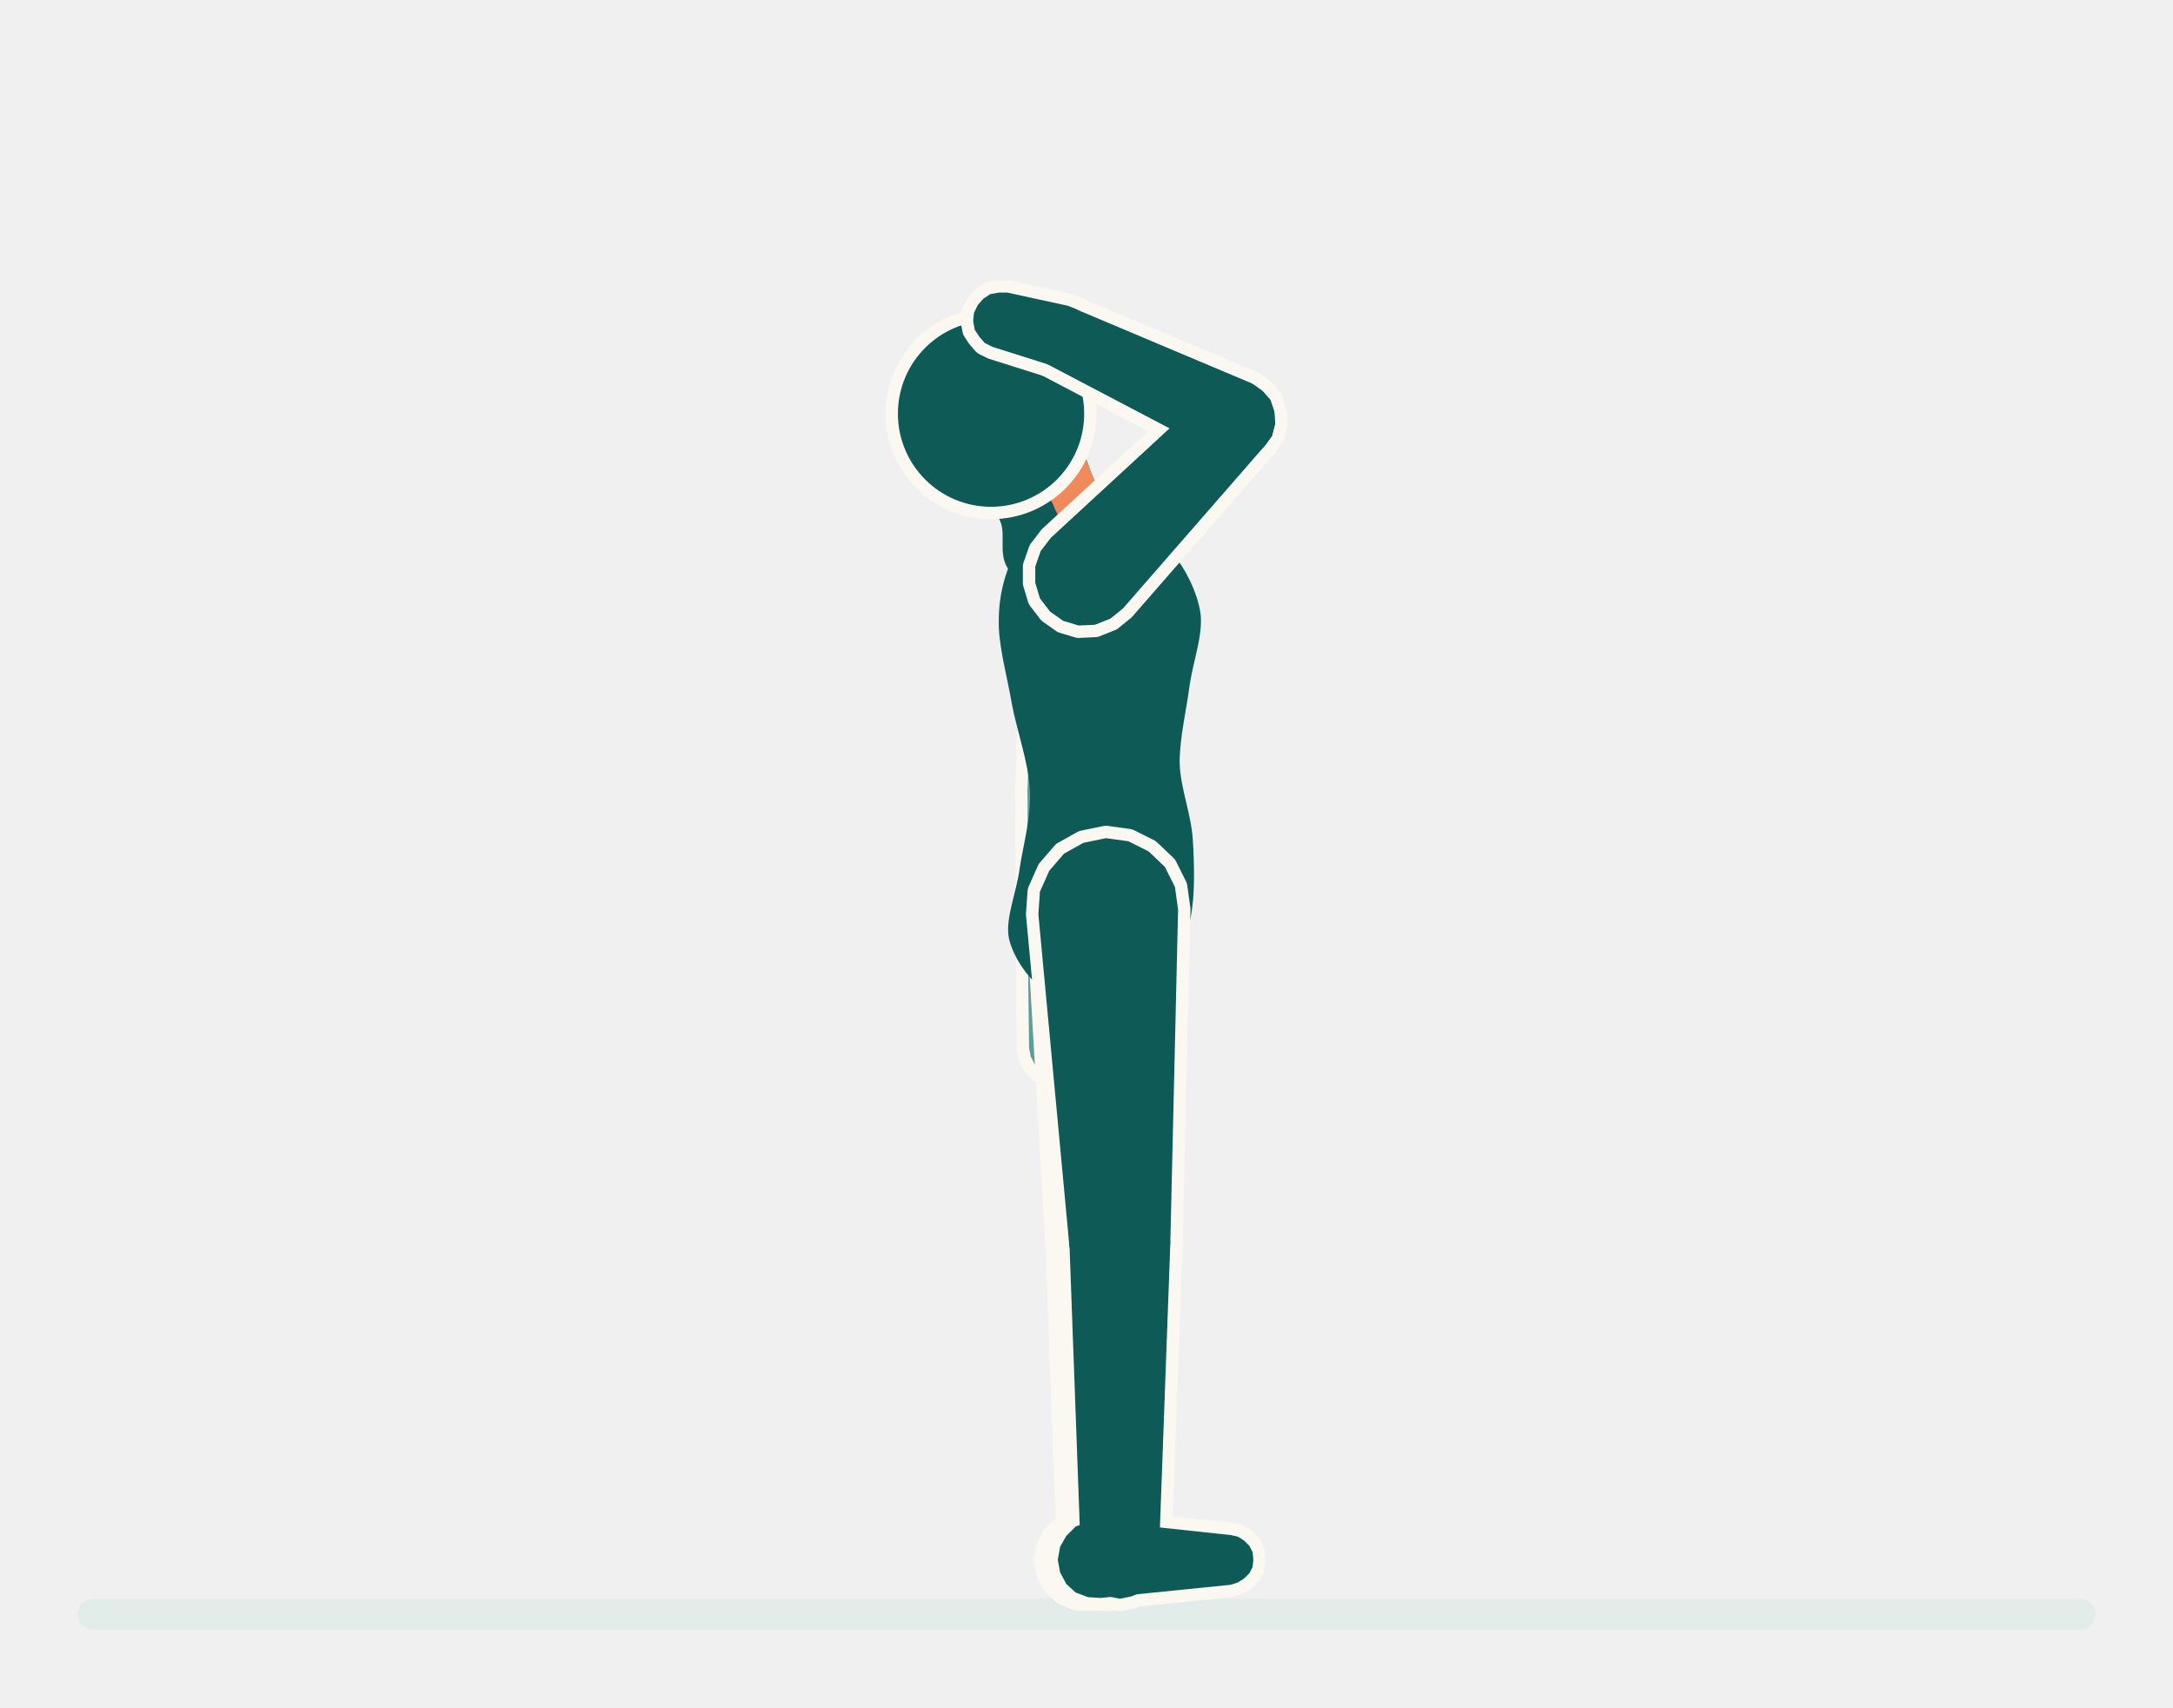
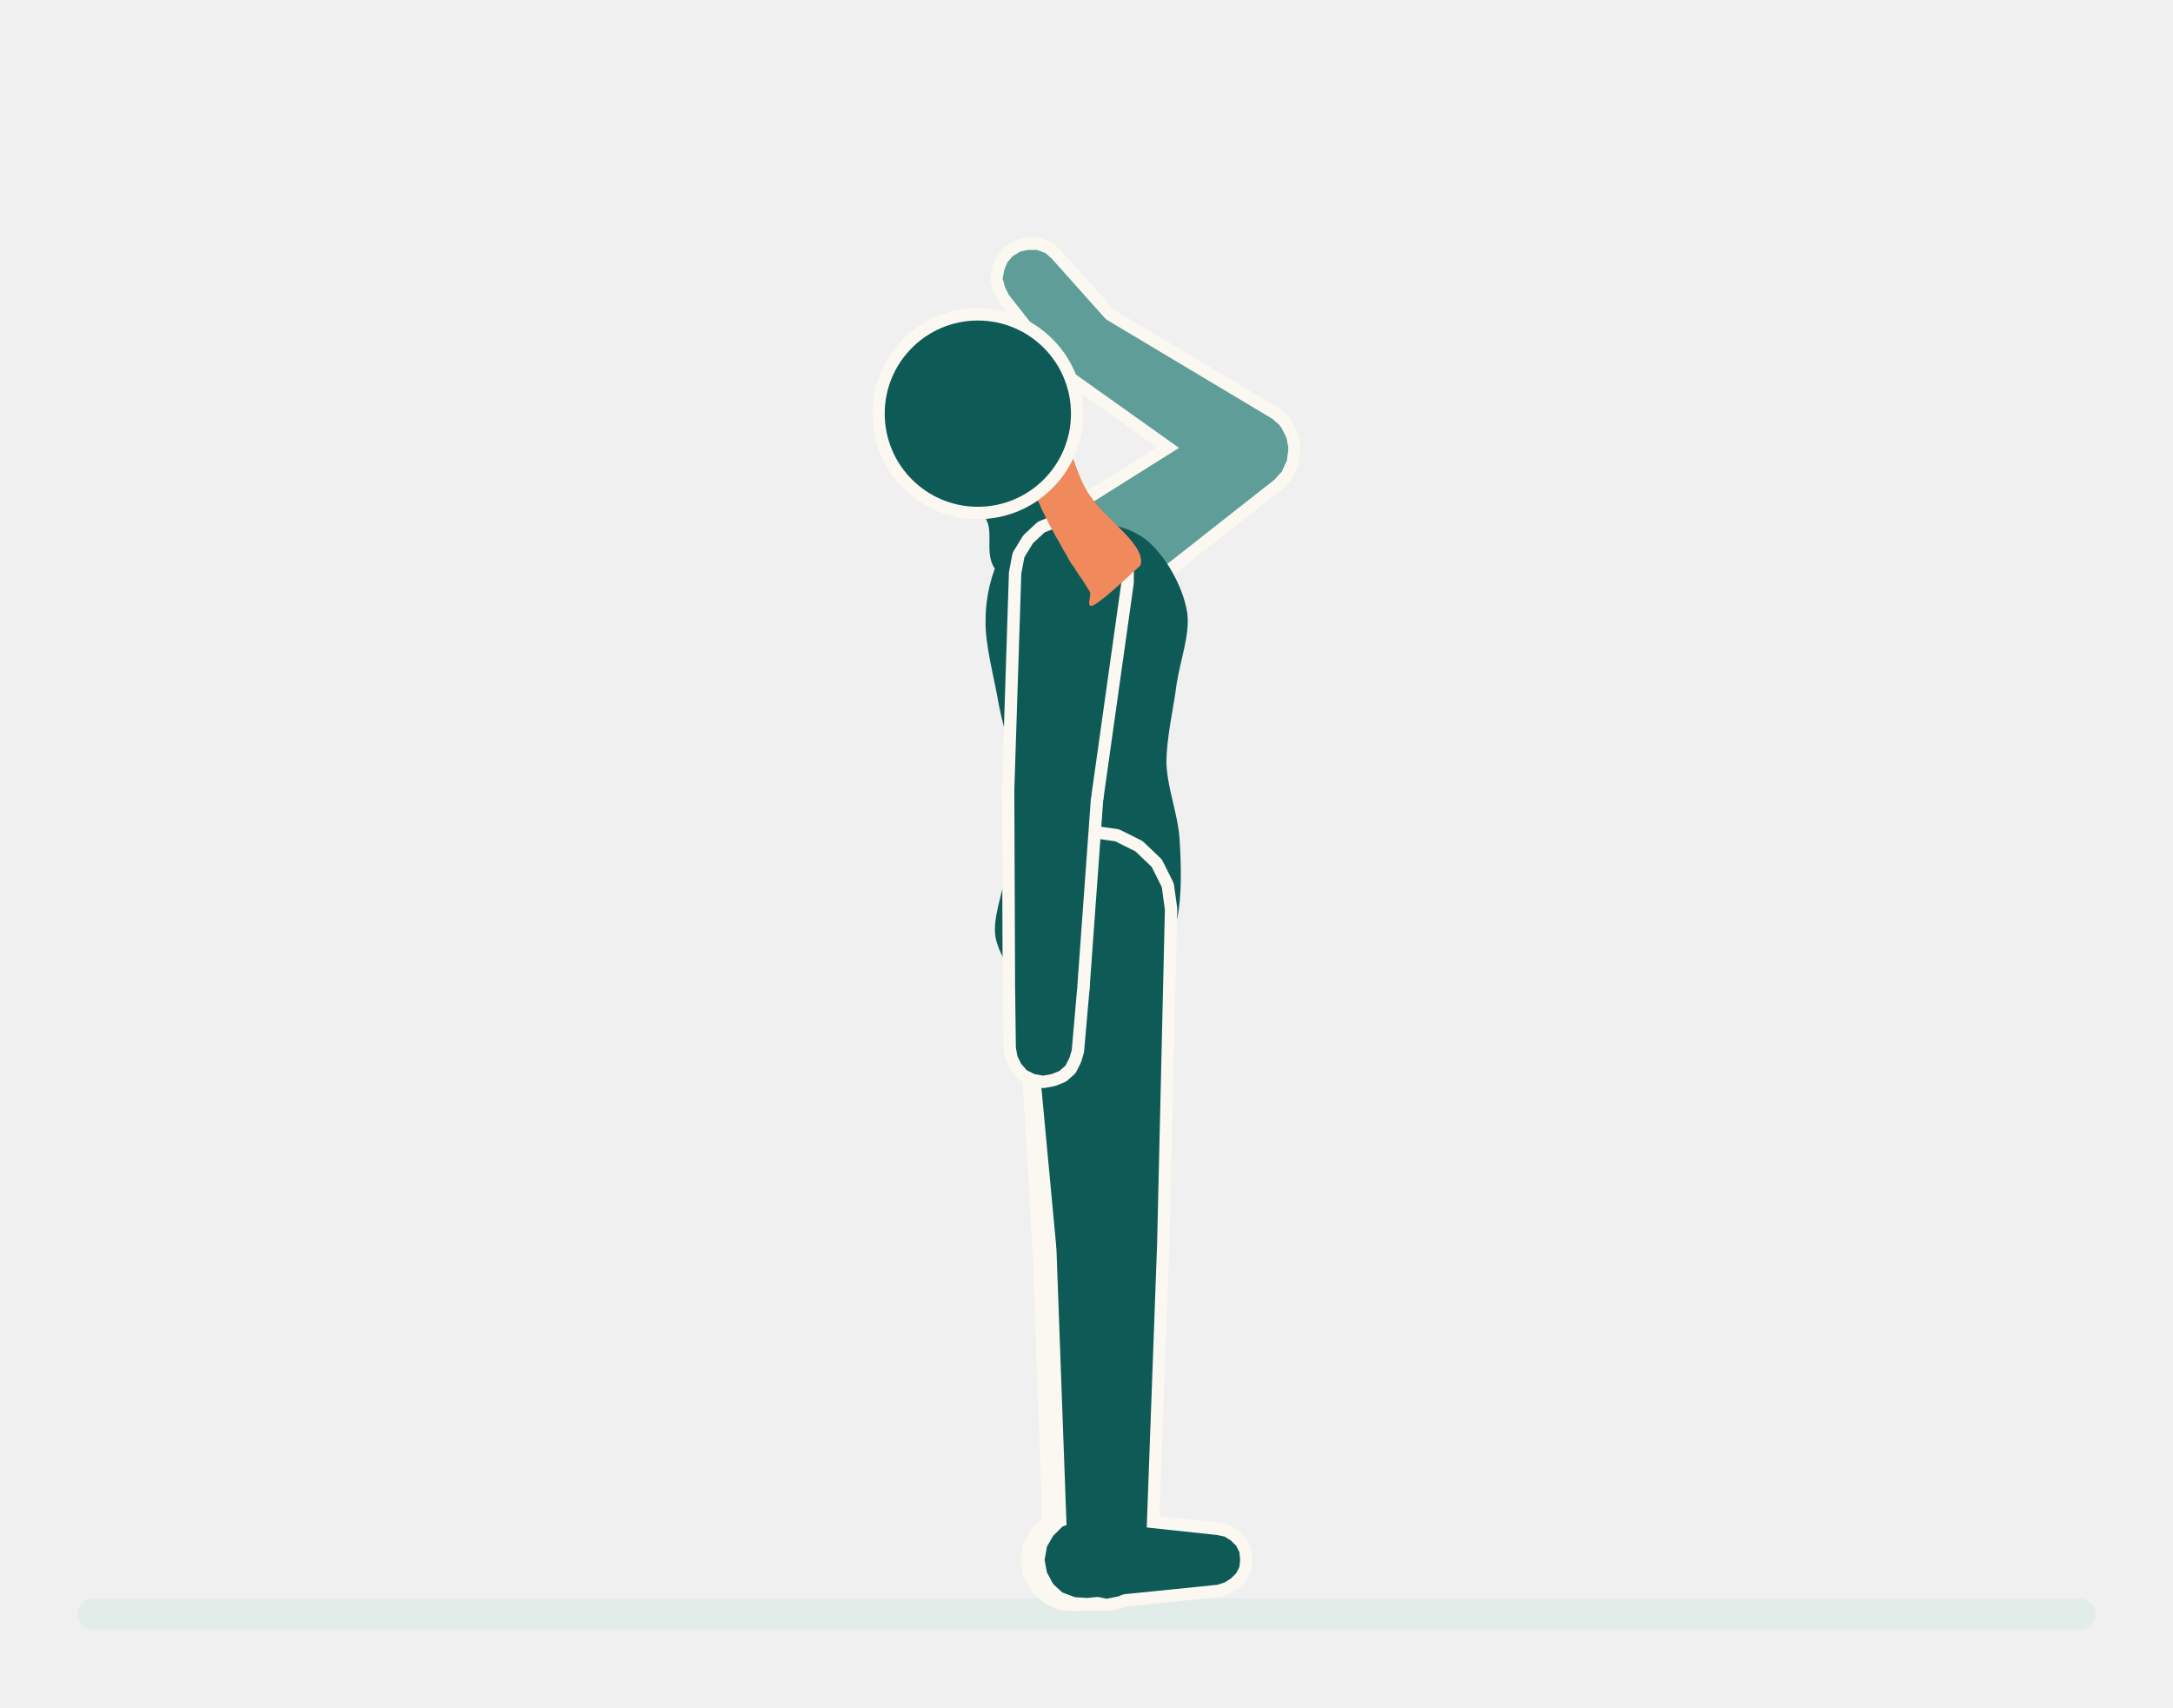
- <svg xmlns="http://www.w3.org/2000/svg" viewBox="-142.8 -117 280 220" width="280" height="220">
+ <svg xmlns="http://www.w3.org/2000/svg" viewBox="-141.1 -117 280 220" width="280" height="220">
  <defs>
    <clipPath id="ej-091-torso">
      <path d="M2.6 -49.3C5.2 -48.6 6.8 -47.6 8.3 -45.7C9.9 -43.8 11.5 -40.7 11.9 -37.9C12.2 -35.1 11 -32 10.5 -28.8C10.1 -25.6 9.2 -22 9.2 -18.7C9.3 -15.4 10.7 -12.1 10.9 -8.8C11.1 -5.5 11.2 -1.6 10.6 1.3C10 4.1 9.1 6.7 7.1 8.5C5.1 10.3 1.4 11.8 -1.2 12.1C-3.7 12.5 -6.3 12 -8.3 10.6C-10.2 9.2 -12.2 6.5 -12.8 3.9C-13.3 1.3 -11.8 -2 -11.4 -5.2C-10.9 -8.4 -9.9 -11.8 -10.1 -15.3C-10.3 -18.8 -11.7 -22.6 -12.4 -26.2C-13 -29.8 -14.2 -33.9 -14.1 -37.1C-14.1 -40.3 -13.3 -43.2 -12.2 -45.3C-11.1 -47.3 -9.9 -48.9 -7.5 -49.6C-5 -50.3 -0.1 -50 2.6 -49.3Z" />
    </clipPath>
    <clipPath id="ej-091-cuello">
      <path d="M-2.7 -37.9C-5.7 -37.7 -10.7 -41.2 -12.5 -43.2C-14.4 -45.2 -13.1 -47.9 -13.9 -49.8C-14.7 -51.8 -16.9 -52.6 -17.1 -54.9C-17.3 -57.2 -16.9 -62.1 -15.1 -63.7C-13.2 -65.2 -8.4 -65.8 -6.1 -64.2C-3.7 -62.5 -3 -56.8 -1 -53.6C1 -50.3 6.2 -47.1 5.9 -44.5C5.6 -41.9 0.4 -38.1 -2.7 -37.9Z" />
    </clipPath>
  </defs>
-   <line x1="-130.8" y1="91" x2="125.2" y2="91" stroke="#E2ECE9" stroke-width="4" stroke-linecap="round" />
+   <line x1="-129.1" y1="91" x2="126.9" y2="91" stroke="#E2ECE9" stroke-width="4" stroke-linecap="round" />
  <g>
-     <path d="M-0.5 -14.3L-0.9 -12.9L-1.8 -11.6L-3 -10.7L-4.4 -10.1L-5.9 -10L-7.3 -10.4L-8.6 -11.2L-9.6 -12.3L-10.3 -13.7L-10.4 -15.2L-9.5 -43.1L-9.1 -45.2L-8 -47L-6.5 -48.4L-4.5 -49.2L-2.4 -49.4L-0.4 -48.9L1.4 -47.7L2.7 -46.1L3.4 -44.1L3.4 -42Z" fill="#FBF7F1" stroke="#FBF7F1" stroke-width="3.2" stroke-linejoin="round" />
-     <path d="M-2.3 10.3L-2.6 11.5L-3.2 12.5L-4.1 13.3L-5.2 13.8L-6.5 14L-7.7 13.8L-8.7 13.2L-9.6 12.3L-10.1 11.2L-10.3 10L-10.4 -15L-10.2 -16.6L-9.5 -18L-8.3 -19.1L-6.9 -19.8L-5.3 -20L-3.7 -19.7L-2.3 -18.9L-1.2 -17.7L-0.6 -16.2L-0.5 -14.6Z" fill="#FBF7F1" stroke="#FBF7F1" stroke-width="3.2" stroke-linejoin="round" />
-     <path d="M-3 18.3L-3.3 19.3L-3.8 20.3L-4.6 21L-5.6 21.4L-6.7 21.6L-7.8 21.4L-8.8 20.9L-9.5 20.1L-10 19.1L-10.2 18L-10.3 10L-10.1 8.8L-9.5 7.6L-8.6 6.7L-7.5 6.1L-6.2 6L-4.9 6.2L-3.8 6.9L-2.9 7.8L-2.4 9L-2.3 10.3Z" fill="#FBF7F1" stroke="#FBF7F1" stroke-width="3.2" stroke-linejoin="round" />
-     <path d="M-0.5 -14.3L-0.9 -12.9L-1.8 -11.6L-3 -10.7L-4.4 -10.1L-5.9 -10L-7.3 -10.4L-8.6 -11.2L-9.6 -12.3L-10.3 -13.7L-10.4 -15.2L-9.5 -43.1L-9.1 -45.2L-8 -47L-6.5 -48.4L-4.5 -49.2L-2.4 -49.4L-0.4 -48.9L1.4 -47.7L2.7 -46.1L3.4 -44.1L3.4 -42Z" fill="#5F9E98" />
-     <path d="M-2.3 10.3L-2.6 11.5L-3.2 12.5L-4.1 13.3L-5.2 13.8L-6.5 14L-7.7 13.8L-8.7 13.2L-9.6 12.3L-10.1 11.2L-10.3 10L-10.4 -15L-10.2 -16.6L-9.5 -18L-8.3 -19.1L-6.9 -19.8L-5.3 -20L-3.7 -19.7L-2.3 -18.9L-1.2 -17.7L-0.6 -16.2L-0.5 -14.6Z" fill="#5F9E98" />
-     <path d="M-3 18.3L-3.3 19.3L-3.8 20.3L-4.6 21L-5.6 21.4L-6.7 21.6L-7.8 21.4L-8.8 20.9L-9.5 20.1L-10 19.1L-10.2 18L-10.3 10L-10.1 8.8L-9.5 7.6L-8.6 6.7L-7.5 6.1L-6.2 6L-4.9 6.2L-3.8 6.9L-2.9 7.8L-2.4 9L-2.3 10.3Z" fill="#5F9E98" />
+     <path d="M17.2 -63.3L18.6 -63.9L20.1 -64L21.6 -63.7L22.9 -63L24 -61.9L24.7 -60.5L24.9 -59.1L24.7 -57.6L24 -56.2L23 -55.1L1 -37.8L-0.8 -36.8L-2.9 -36.4L-5 -36.7L-6.8 -37.7L-8.3 -39.2L-9.2 -41L-9.5 -43.1L-9.1 -45.2L-8 -47L-6.5 -48.4Z" fill="#FBF7F1" stroke="#FBF7F1" stroke-width="3.2" stroke-linejoin="round" />
+     <path d="M-3.4 -69.4L-4.2 -70.3L-4.8 -71.3L-5.1 -72.5L-4.9 -73.7L-4.4 -74.9L-3.6 -75.8L-2.5 -76.4L-1.4 -76.7L-0.1 -76.6L1 -76.1L22.4 -63.3L23.7 -62.3L24.5 -60.9L24.9 -59.4L24.7 -57.8L24.1 -56.3L23 -55.1L21.6 -54.3L20 -54L18.4 -54.2L17 -54.9Z" fill="#FBF7F1" stroke="#FBF7F1" stroke-width="3.2" stroke-linejoin="round" />
+     <path d="M-11.1 -79L-11.6 -80L-11.9 -81.1L-11.7 -82.2L-11.3 -83.2L-10.6 -84L-9.6 -84.6L-8.6 -84.8L-7.5 -84.8L-6.4 -84.4L-5.6 -83.7L1.9 -75.3L2.6 -74.3L2.9 -73L2.8 -71.8L2.3 -70.6L1.5 -69.6L0.4 -68.9L-0.8 -68.7L-2.1 -68.8L-3.3 -69.3L-4.2 -70.2Z" fill="#FBF7F1" stroke="#FBF7F1" stroke-width="3.2" stroke-linejoin="round" />
+     <path d="M17.2 -63.3L18.6 -63.9L20.1 -64L21.6 -63.7L22.9 -63L24 -61.9L24.7 -60.5L24.9 -59.1L24.7 -57.6L24 -56.2L23 -55.1L1 -37.8L-0.8 -36.8L-2.9 -36.4L-5 -36.7L-6.8 -37.7L-8.3 -39.2L-9.2 -41L-9.5 -43.1L-9.1 -45.2L-8 -47L-6.5 -48.4Z" fill="#5F9E98" />
+     <path d="M-3.4 -69.4L-4.2 -70.3L-4.8 -71.3L-5.1 -72.5L-4.9 -73.7L-4.4 -74.9L-3.6 -75.8L-2.5 -76.4L-1.4 -76.7L-0.1 -76.6L1 -76.1L22.4 -63.3L23.7 -62.3L24.5 -60.9L24.9 -59.4L24.7 -57.8L24.1 -56.3L23 -55.1L21.6 -54.3L20 -54L18.4 -54.2L17 -54.9Z" fill="#5F9E98" />
+     <path d="M-11.1 -79L-11.6 -80L-11.9 -81.1L-11.7 -82.2L-11.3 -83.2L-10.6 -84L-9.6 -84.6L-8.6 -84.8L-7.5 -84.8L-6.4 -84.4L-5.6 -83.7L1.9 -75.3L2.6 -74.3L2.9 -73L2.8 -71.8L2.3 -70.6L1.5 -69.6L0.4 -68.9L-0.8 -68.7L-2.1 -68.8L-3.3 -69.3L-4.2 -70.2Z" fill="#5F9E98" />
  </g>
  <g>
    <path d="M6.5 43.4L6.1 45.3L5.1 47L3.7 48.3L1.9 49.2L0 49.5L-1.9 49.2L-3.7 48.3L-5.1 47L-6.1 45.3L-6.5 43.4L-9 0.5L-8.7 -2.4L-7.5 -5L-5.5 -7.2L-2.9 -8.5L0 -9L2.9 -8.5L5.5 -7.2L7.5 -5L8.7 -2.4L9 0.5Z" fill="#FBF7F1" stroke="#FBF7F1" stroke-width="3.2" stroke-linejoin="round" />
    <path d="M5 84.2L4.7 85.7L4 87L2.9 88.1L1.5 88.8L0 89L-1.5 88.8L-2.9 88.1L-4 87L-4.7 85.7L-5 84.2L-6.5 43.2L-6.2 41.2L-5.3 39.3L-3.9 37.8L-2.1 36.8L0 36.5L2.1 36.8L3.9 37.8L5.3 39.3L6.2 41.2L6.5 43.2Z" fill="#FBF7F1" stroke="#FBF7F1" stroke-width="3.2" stroke-linejoin="round" />
    <path d="M14.3 80.8L15.2 81.1L16 81.5L16.7 82.2L17.1 83.1L17.2 84L17.1 84.9L16.7 85.8L16 86.5L15.2 86.9L14.3 87.2L-2.5 89L-4.1 88.9L-5.7 88.2L-6.9 87.1L-7.7 85.6L-8 84L-7.7 82.4L-6.9 80.9L-5.7 79.8L-4.1 79.1L-2.5 79Z" fill="#FBF7F1" stroke="#FBF7F1" stroke-width="3.2" stroke-linejoin="round" />
    <path d="M6.5 43.4L6.1 45.3L5.1 47L3.7 48.3L1.9 49.2L0 49.5L-1.9 49.2L-3.7 48.3L-5.1 47L-6.1 45.3L-6.5 43.4L-9 0.5L-8.7 -2.4L-7.5 -5L-5.5 -7.2L-2.9 -8.5L0 -9L2.9 -8.5L5.5 -7.2L7.5 -5L8.7 -2.4L9 0.5Z" fill="#5F9E98" />
    <path d="M5 84.2L4.7 85.7L4 87L2.9 88.1L1.5 88.8L0 89L-1.5 88.8L-2.9 88.1L-4 87L-4.7 85.7L-5 84.2L-6.5 43.2L-6.2 41.2L-5.3 39.3L-3.9 37.8L-2.1 36.8L0 36.5L2.1 36.8L3.9 37.8L5.3 39.3L6.2 41.2L6.5 43.2Z" fill="#5F9E98" />
    <path d="M14.3 80.8L15.2 81.1L16 81.5L16.7 82.2L17.1 83.1L17.2 84L17.1 84.9L16.7 85.8L16 86.5L15.2 86.9L14.3 87.2L-2.5 89L-4.1 88.9L-5.7 88.2L-6.9 87.1L-7.7 85.6L-8 84L-7.7 82.4L-6.9 80.9L-5.7 79.8L-4.1 79.1L-2.5 79Z" fill="#5F9E98" />
  </g>
  <path d="M2.6 -49.3C5.2 -48.6 6.8 -47.6 8.3 -45.7C9.9 -43.8 11.5 -40.7 11.9 -37.9C12.2 -35.1 11 -32 10.5 -28.8C10.1 -25.6 9.2 -22 9.2 -18.7C9.3 -15.4 10.7 -12.1 10.9 -8.8C11.1 -5.5 11.2 -1.6 10.6 1.3C10 4.1 9.1 6.7 7.1 8.5C5.1 10.3 1.4 11.8 -1.2 12.1C-3.7 12.5 -6.3 12 -8.3 10.6C-10.2 9.2 -12.2 6.5 -12.8 3.9C-13.3 1.3 -11.8 -2 -11.4 -5.2C-10.9 -8.4 -9.9 -11.8 -10.1 -15.3C-10.3 -18.8 -11.7 -22.6 -12.4 -26.2C-13 -29.8 -14.2 -33.9 -14.1 -37.1C-14.1 -40.3 -13.3 -43.2 -12.2 -45.3C-11.1 -47.3 -9.9 -48.9 -7.5 -49.6C-5 -50.3 -0.1 -50 2.6 -49.3Z" fill="#0E5A57" />
  <path d="M-2.7 -37.9C-5.7 -37.7 -10.7 -41.2 -12.5 -43.2C-14.4 -45.2 -13.1 -47.9 -13.9 -49.8C-14.7 -51.8 -16.9 -52.6 -17.1 -54.9C-17.3 -57.2 -16.9 -62.1 -15.1 -63.7C-13.2 -65.2 -8.4 -65.8 -6.1 -64.2C-3.7 -62.5 -3 -56.8 -1 -53.6C1 -50.3 6.2 -47.1 5.9 -44.5C5.6 -41.9 0.4 -38.1 -2.7 -37.9Z" fill="#0E5A57" />
  <path d="M11.4 -49.7C13 -51.5 10.6 -50.3 10.3 -50.6C9.9 -50.9 9.6 -51.2 9.2 -51.5C8.9 -51.9 8.5 -52.2 8.2 -52.5C7.9 -52.9 7.5 -53.2 7.2 -53.5C6.9 -53.9 6.5 -54.2 6.2 -54.6C5.9 -55 5.6 -55.3 5.3 -55.7C4.9 -56.1 4.6 -56.4 4.3 -56.8C4 -57.2 3.7 -57.6 3.4 -58C3.1 -58.4 2.9 -58.8 2.6 -59.2C2.3 -59.6 2 -60 1.7 -60.5C1.4 -60.9 1.2 -61.3 0.9 -61.8C0.6 -62.2 0.4 -62.6 0.1 -63.1C-0.1 -63.5 -0.4 -64 -0.6 -64.5C-0.9 -64.9 0.3 -66.2 -1.4 -65.9C-3.1 -65.5 -9.3 -63.3 -10.8 -62.4C-12.2 -61.6 -10.4 -61.2 -10.3 -60.6C-10.1 -60 -9.9 -59.5 -9.7 -58.9C-9.5 -58.3 -9.4 -57.7 -9.1 -57.1C-8.9 -56.5 -8.7 -56 -8.5 -55.4C-8.3 -54.8 -8.1 -54.2 -7.8 -53.7C-7.6 -53.1 -7.4 -52.5 -7.1 -52C-6.9 -51.4 -6.6 -50.9 -6.3 -50.3C-6.1 -49.8 -5.8 -49.2 -5.5 -48.7C-5.2 -48.1 -4.9 -47.6 -4.6 -47.1C-4.3 -46.5 -4 -46 -3.7 -45.5C-3.4 -44.9 -3.1 -44.4 -2.7 -43.9C-2.4 -43.4 -2.1 -42.9 -1.7 -42.4C-1.4 -41.9 -1 -41.3 -0.7 -40.8C-0.3 -40.4 -1.6 -37.9 0.4 -39.4C2.5 -40.8 9.7 -47.8 11.4 -49.7Z" fill="#F08A5D" clip-path="url(#ej-091-cuello)" />
  <circle cx="-15.1" cy="-63.7" r="12" fill="#0E5A57" stroke="#FBF7F1" stroke-width="3.2" paint-order="stroke" />
  <g>
    <path d="M8 43.1L7.7 45.1L6.8 46.8L5.4 48.2L3.7 49.1L1.7 49.5L-0.2 49.2L-2 48.4L-3.5 47.2L-4.5 45.5L-5 43.6L-9 0.8L-8.8 -2.1L-7.6 -4.8L-5.7 -7L-3.2 -8.4L-0.3 -9L2.6 -8.6L5.2 -7.3L7.3 -5.3L8.6 -2.7L9 0.2Z" fill="#FBF7F1" stroke="#FBF7F1" stroke-width="3.2" stroke-linejoin="round" />
    <path d="M6.5 84.2L6.2 85.7L5.5 87L4.4 88.1L3 88.7L1.5 89L0 88.7L-1.4 88.1L-2.5 87L-3.2 85.7L-3.5 84.2L-5 43.2L-4.7 41.1L-3.8 39.3L-2.4 37.8L-0.6 36.8L1.5 36.5L3.6 36.8L5.4 37.8L6.8 39.3L7.7 41.1L8 43.2Z" fill="#FBF7F1" stroke="#FBF7F1" stroke-width="3.2" stroke-linejoin="round" />
    <path d="M15.8 80.8L16.7 81L17.5 81.5L18.2 82.2L18.6 83L18.7 84L18.6 84.9L18.2 85.7L17.5 86.4L16.7 86.9L15.8 87.2L-1 88.9L-2.6 88.8L-4.2 88.2L-5.4 87.1L-6.2 85.6L-6.5 84L-6.2 82.3L-5.4 80.9L-4.2 79.7L-2.6 79.1L-1 79Z" fill="#FBF7F1" stroke="#FBF7F1" stroke-width="3.2" stroke-linejoin="round" />
    <path d="M8 43.1L7.7 45.1L6.8 46.8L5.4 48.2L3.7 49.1L1.7 49.5L-0.2 49.2L-2 48.4L-3.5 47.2L-4.5 45.5L-5 43.6L-9 0.8L-8.8 -2.1L-7.6 -4.8L-5.7 -7L-3.2 -8.4L-0.3 -9L2.6 -8.6L5.2 -7.3L7.3 -5.3L8.6 -2.7L9 0.2Z" fill="#0E5A57" />
    <path d="M6.5 84.2L6.2 85.7L5.5 87L4.4 88.1L3 88.7L1.5 89L0 88.7L-1.4 88.1L-2.5 87L-3.2 85.7L-3.5 84.2L-5 43.2L-4.7 41.1L-3.8 39.3L-2.4 37.8L-0.6 36.8L1.5 36.5L3.6 36.8L5.4 37.8L6.8 39.3L7.7 41.1L8 43.2Z" fill="#0E5A57" />
    <path d="M15.8 80.8L16.7 81L17.5 81.5L18.2 82.2L18.6 83L18.7 84L18.6 84.9L18.2 85.7L17.5 86.4L16.7 86.9L15.8 87.2L-1 88.9L-2.6 88.8L-4.2 88.2L-5.4 87.1L-6.2 85.6L-6.5 84L-6.2 82.3L-5.4 80.9L-4.2 79.7L-2.6 79.1L-1 79Z" fill="#0E5A57" />
  </g>
  <g>
-     <path d="M13.1 -66.6L14.4 -67.5L15.8 -67.9L17.4 -67.9L18.8 -67.4L20 -66.5L20.9 -65.3L21.4 -63.9L21.5 -62.4L21.1 -60.9L20.3 -59.7L1.9 -38.6L0.3 -37.3L-1.7 -36.5L-3.8 -36.4L-5.8 -37L-7.5 -38.2L-8.8 -39.9L-9.4 -41.9L-9.4 -44L-8.7 -46L-7.4 -47.7Z" fill="#FBF7F1" stroke="#FBF7F1" stroke-width="3.2" stroke-linejoin="round" />
-     <path d="M-7.9 -70.1L-8.9 -70.8L-9.6 -71.8L-10 -73L-10 -74.2L-9.7 -75.4L-9 -76.4L-8 -77.1L-6.9 -77.6L-5.7 -77.6L-4.5 -77.3L18.5 -67.6L19.8 -66.7L20.9 -65.5L21.4 -64L21.5 -62.4L21.1 -60.8L20.1 -59.5L18.9 -58.5L17.3 -58L15.7 -58L14.2 -58.5Z" fill="#FBF7F1" stroke="#FBF7F1" stroke-width="3.2" stroke-linejoin="round" />
-     <path d="M-14.9 -72.3L-15.9 -72.8L-16.6 -73.6L-17.2 -74.5L-17.4 -75.6L-17.3 -76.7L-16.8 -77.7L-16.1 -78.5L-15.2 -79.1L-14.1 -79.3L-13 -79.3L-5.2 -77.6L-4 -77.1L-3 -76.3L-2.4 -75.2L-2.1 -73.9L-2.2 -72.6L-2.7 -71.5L-3.6 -70.5L-4.7 -69.9L-6 -69.7L-7.3 -69.9Z" fill="#FBF7F1" stroke="#FBF7F1" stroke-width="3.2" stroke-linejoin="round" />
-     <path d="M13.1 -66.6L14.4 -67.5L15.8 -67.9L17.4 -67.9L18.8 -67.4L20 -66.5L20.9 -65.3L21.4 -63.9L21.5 -62.4L21.1 -60.9L20.3 -59.7L1.9 -38.6L0.3 -37.3L-1.7 -36.5L-3.8 -36.4L-5.8 -37L-7.5 -38.2L-8.8 -39.9L-9.4 -41.9L-9.4 -44L-8.7 -46L-7.4 -47.7Z" fill="#0E5A57" />
-     <path d="M-7.9 -70.1L-8.9 -70.8L-9.6 -71.8L-10 -73L-10 -74.2L-9.7 -75.4L-9 -76.4L-8 -77.1L-6.9 -77.6L-5.7 -77.6L-4.5 -77.3L18.5 -67.6L19.8 -66.7L20.9 -65.5L21.4 -64L21.5 -62.4L21.1 -60.8L20.1 -59.5L18.9 -58.5L17.3 -58L15.7 -58L14.2 -58.5Z" fill="#0E5A57" />
-     <path d="M-14.9 -72.3L-15.9 -72.8L-16.6 -73.6L-17.2 -74.5L-17.4 -75.6L-17.3 -76.7L-16.8 -77.7L-16.1 -78.5L-15.2 -79.1L-14.1 -79.3L-13 -79.3L-5.2 -77.6L-4 -77.1L-3 -76.3L-2.4 -75.2L-2.1 -73.9L-2.2 -72.6L-2.7 -71.5L-3.6 -70.5L-4.7 -69.9L-6 -69.7L-7.3 -69.9Z" fill="#0E5A57" />
+     <path d="M-0.5 -14.3L-0.9 -12.9L-1.8 -11.6L-3 -10.7L-4.4 -10.1L-5.9 -10L-7.3 -10.4L-8.6 -11.2L-9.6 -12.3L-10.3 -13.7L-10.4 -15.2L-9.5 -43.1L-9.1 -45.2L-8 -47L-6.5 -48.4L-4.5 -49.2L-2.4 -49.4L-0.4 -48.9L1.4 -47.7L2.7 -46.1L3.4 -44.1L3.4 -42Z" fill="#FBF7F1" stroke="#FBF7F1" stroke-width="3.2" stroke-linejoin="round" />
+     <path d="M-2.3 10.3L-2.6 11.5L-3.2 12.5L-4.1 13.3L-5.2 13.8L-6.5 14L-7.7 13.8L-8.7 13.2L-9.6 12.3L-10.1 11.2L-10.3 10L-10.4 -15L-10.2 -16.6L-9.5 -18L-8.3 -19.1L-6.9 -19.8L-5.3 -20L-3.7 -19.7L-2.3 -18.9L-1.2 -17.7L-0.6 -16.2L-0.5 -14.6Z" fill="#FBF7F1" stroke="#FBF7F1" stroke-width="3.2" stroke-linejoin="round" />
+     <path d="M-3 18.3L-3.3 19.3L-3.8 20.3L-4.6 21L-5.6 21.4L-6.7 21.6L-7.8 21.4L-8.8 20.9L-9.5 20.1L-10 19.1L-10.2 18L-10.3 10L-10.1 8.8L-9.5 7.6L-8.6 6.7L-7.5 6.1L-6.2 6L-4.9 6.2L-3.8 6.9L-2.9 7.8L-2.4 9L-2.3 10.3Z" fill="#FBF7F1" stroke="#FBF7F1" stroke-width="3.2" stroke-linejoin="round" />
+     <path d="M-0.5 -14.3L-0.9 -12.9L-1.8 -11.6L-3 -10.7L-4.4 -10.1L-5.9 -10L-7.3 -10.4L-8.6 -11.2L-9.6 -12.3L-10.3 -13.7L-10.4 -15.2L-9.5 -43.1L-9.1 -45.2L-8 -47L-6.5 -48.4L-4.5 -49.2L-2.4 -49.4L-0.4 -48.9L1.4 -47.7L2.7 -46.1L3.4 -44.1L3.4 -42Z" fill="#0E5A57" />
+     <path d="M-2.3 10.3L-2.6 11.5L-3.2 12.5L-4.1 13.3L-5.2 13.8L-6.5 14L-7.7 13.8L-8.7 13.2L-9.6 12.3L-10.1 11.2L-10.3 10L-10.4 -15L-10.2 -16.6L-9.5 -18L-8.3 -19.1L-6.9 -19.8L-5.3 -20L-3.7 -19.7L-2.3 -18.9L-1.2 -17.7L-0.6 -16.2L-0.5 -14.6Z" fill="#0E5A57" />
+     <path d="M-3 18.3L-3.3 19.3L-3.8 20.3L-4.6 21L-5.6 21.4L-6.7 21.6L-7.8 21.4L-8.8 20.9L-9.5 20.1L-10 19.1L-10.2 18L-10.3 10L-10.1 8.8L-9.5 7.6L-8.6 6.7L-7.5 6.1L-6.2 6L-4.9 6.2L-3.8 6.9L-2.9 7.8L-2.4 9L-2.3 10.3Z" fill="#0E5A57" />
+   </g>
+   <clipPath id="ej-091-lote-f-cuello-91">
+     <path d="M-2.7 -37.9C-5.7 -37.7 -10.7 -41.2 -12.5 -43.2C-14.4 -45.2 -13.1 -47.9 -13.9 -49.8C-14.7 -51.8 -16.9 -52.6 -17.1 -54.9C-17.3 -57.2 -16.9 -62.1 -15.1 -63.7C-13.2 -65.2 -8.4 -65.8 -6.1 -64.2C-3.7 -62.5 -3 -56.8 -1 -53.6C1 -50.3 6.2 -47.1 5.9 -44.5C5.6 -41.9 0.4 -38.1 -2.7 -37.9Z" />
+   </clipPath>
+   <mask id="ej-091-lote-f-cuello-91-m">
+     <rect x="-500" y="-500" width="1000" height="1000" fill="#fff" />
+     <circle cx="-15.1" cy="-63.7" r="13.6" fill="#000" />
+   </mask>
+   <g mask="url(#ej-091-lote-f-cuello-91-m)">
+     <path d="M11.4 -49.7C13 -51.5 10.6 -50.3 10.3 -50.6C9.9 -50.9 9.6 -51.2 9.2 -51.5C8.9 -51.9 8.5 -52.2 8.2 -52.5C7.9 -52.9 7.5 -53.2 7.2 -53.5C6.9 -53.9 6.5 -54.2 6.2 -54.6C5.9 -55 5.6 -55.3 5.3 -55.7C4.9 -56.1 4.6 -56.4 4.3 -56.8C4 -57.2 3.7 -57.6 3.4 -58C3.1 -58.4 2.9 -58.8 2.6 -59.2C2.3 -59.6 2 -60 1.7 -60.5C1.4 -60.9 1.2 -61.3 0.9 -61.8C0.6 -62.2 0.4 -62.6 0.1 -63.1C-0.1 -63.5 -0.4 -64 -0.6 -64.5C-0.9 -64.9 0.3 -66.2 -1.4 -65.9C-3.1 -65.5 -9.3 -63.3 -10.8 -62.4C-12.2 -61.6 -10.4 -61.2 -10.3 -60.6C-10.1 -60 -9.9 -59.5 -9.7 -58.9C-9.5 -58.3 -9.4 -57.7 -9.1 -57.1C-8.9 -56.5 -8.7 -56 -8.5 -55.4C-8.3 -54.8 -8.1 -54.2 -7.8 -53.7C-7.6 -53.1 -7.4 -52.5 -7.1 -52C-6.9 -51.4 -6.6 -50.9 -6.3 -50.3C-6.1 -49.8 -5.8 -49.2 -5.5 -48.7C-5.2 -48.1 -4.9 -47.6 -4.6 -47.1C-4.3 -46.5 -4 -46 -3.7 -45.5C-3.4 -44.9 -3.1 -44.4 -2.7 -43.9C-2.4 -43.4 -2.1 -42.9 -1.7 -42.4C-1.4 -41.9 -1 -41.3 -0.7 -40.8C-0.3 -40.4 -1.6 -37.9 0.4 -39.4C2.5 -40.8 9.7 -47.8 11.4 -49.7Z" fill="#F08A5D" clip-path="url(#ej-091-lote-f-cuello-91)" />
  </g>
</svg>
